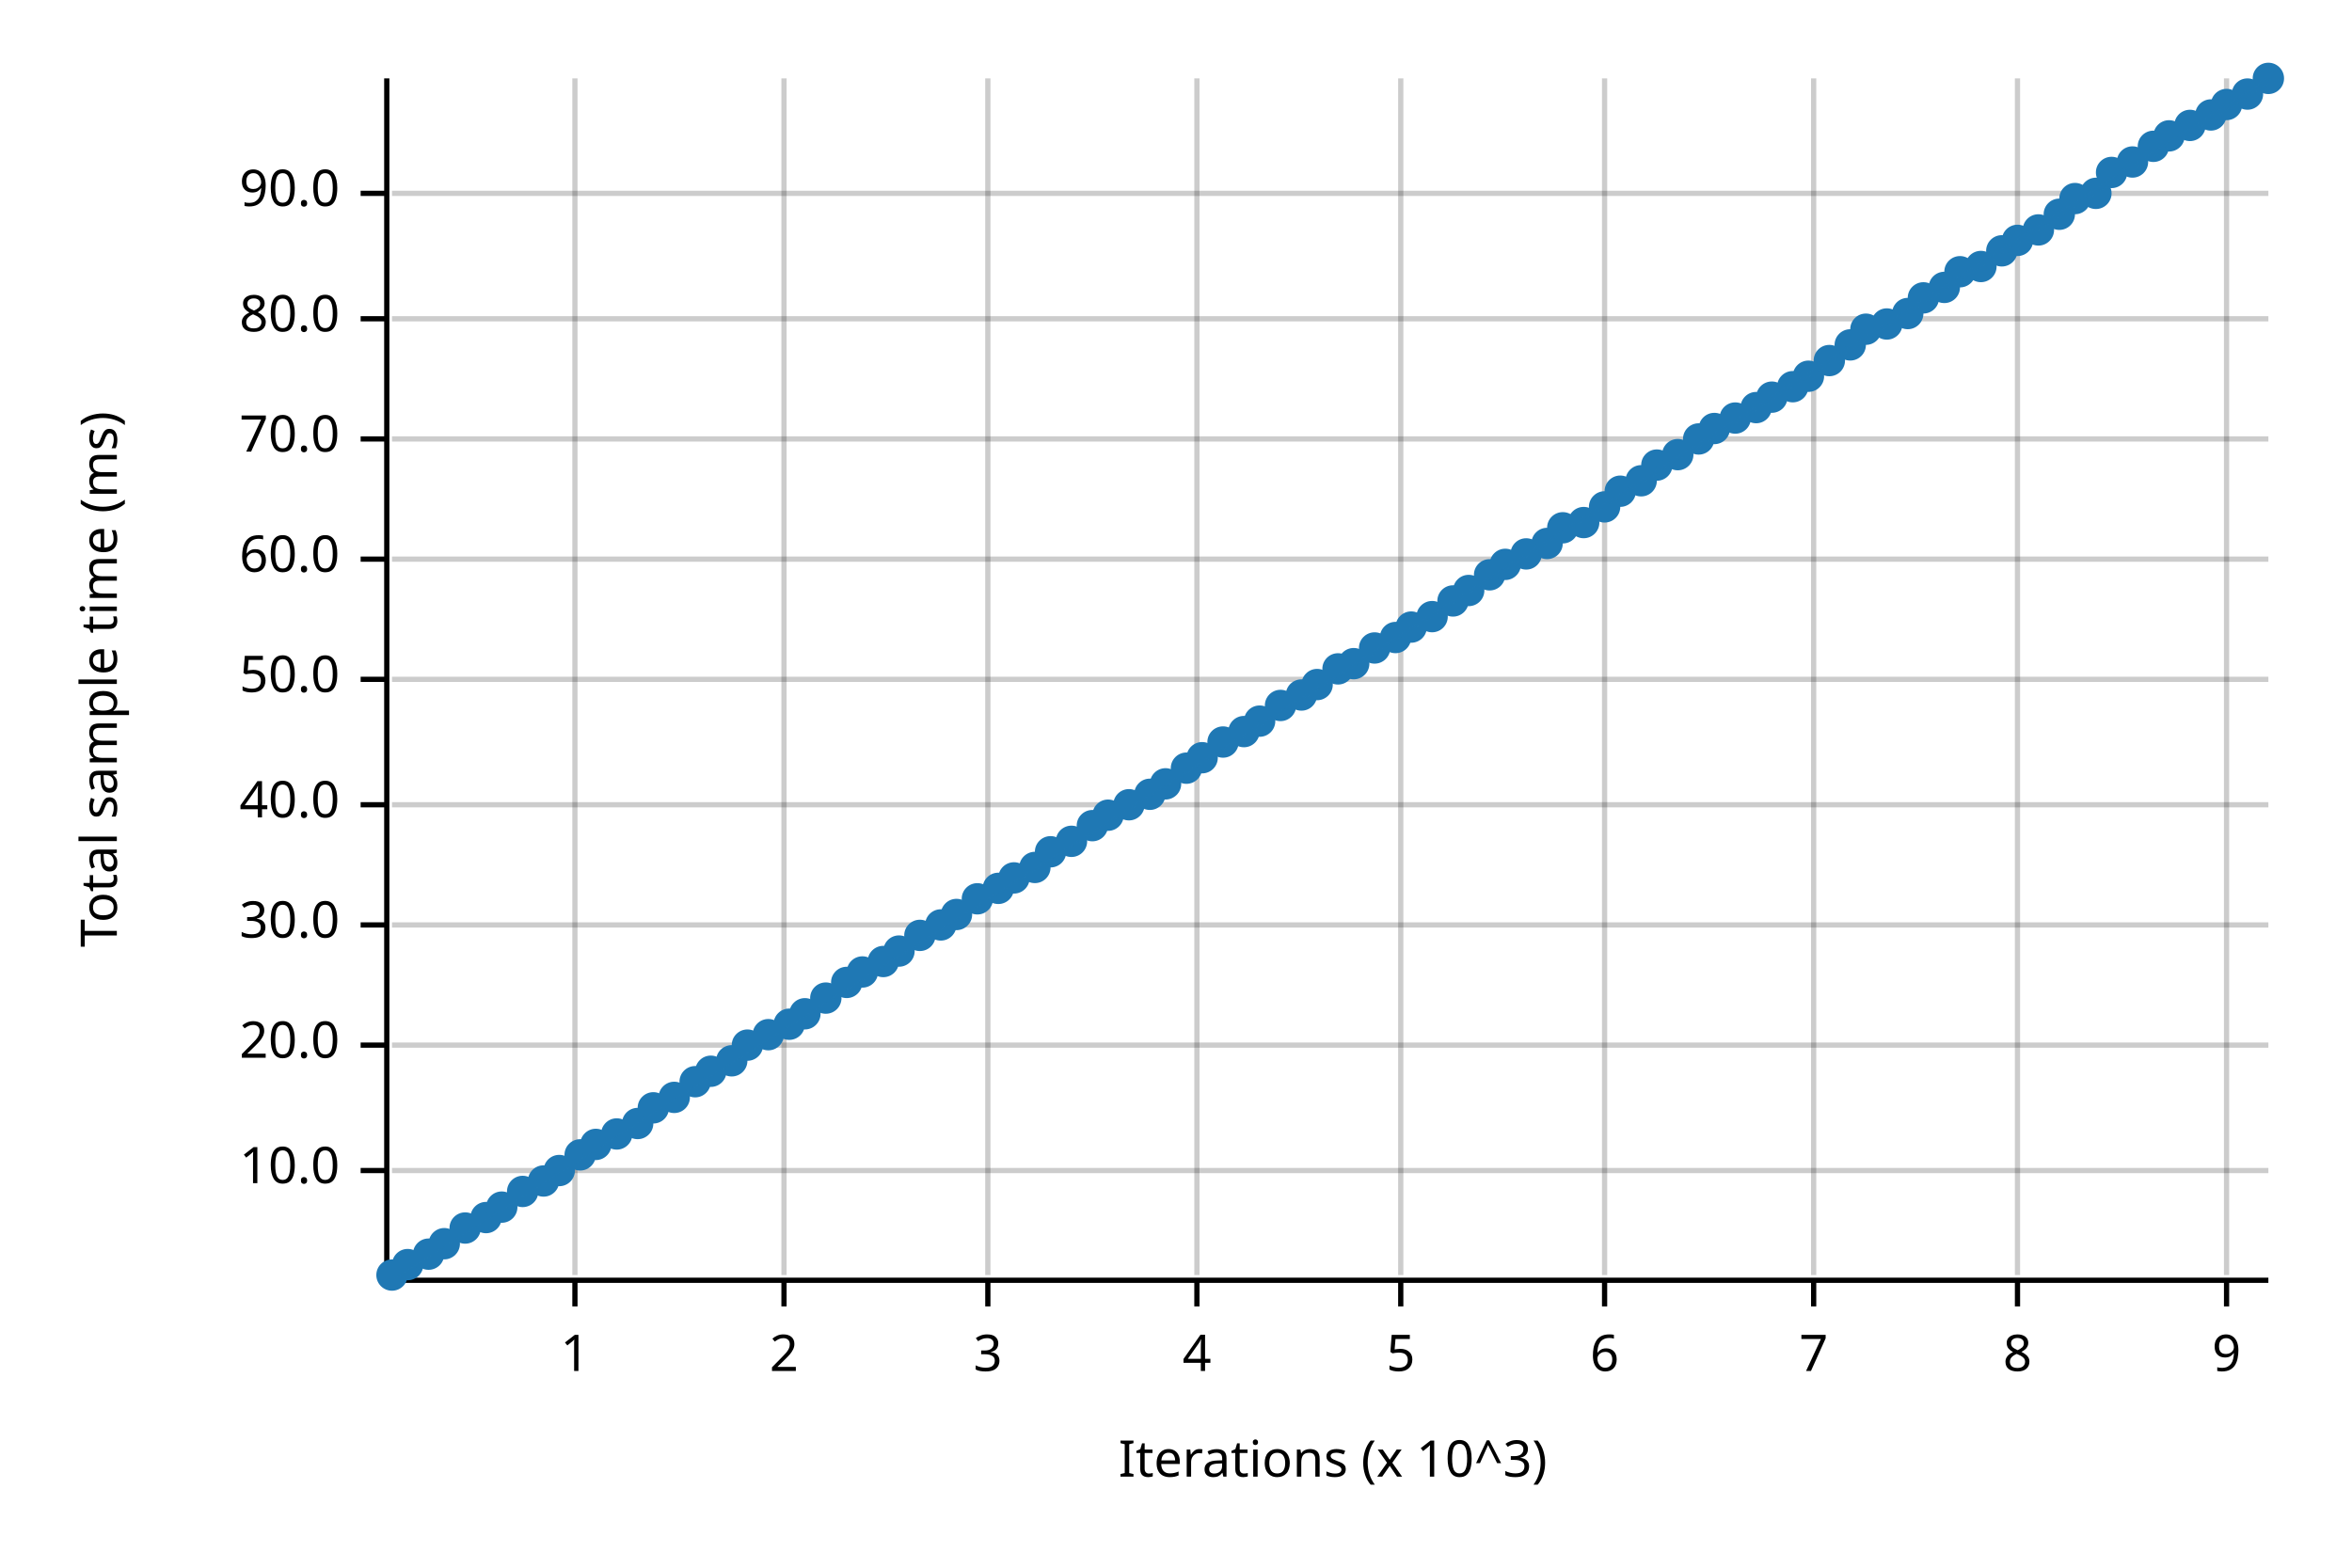
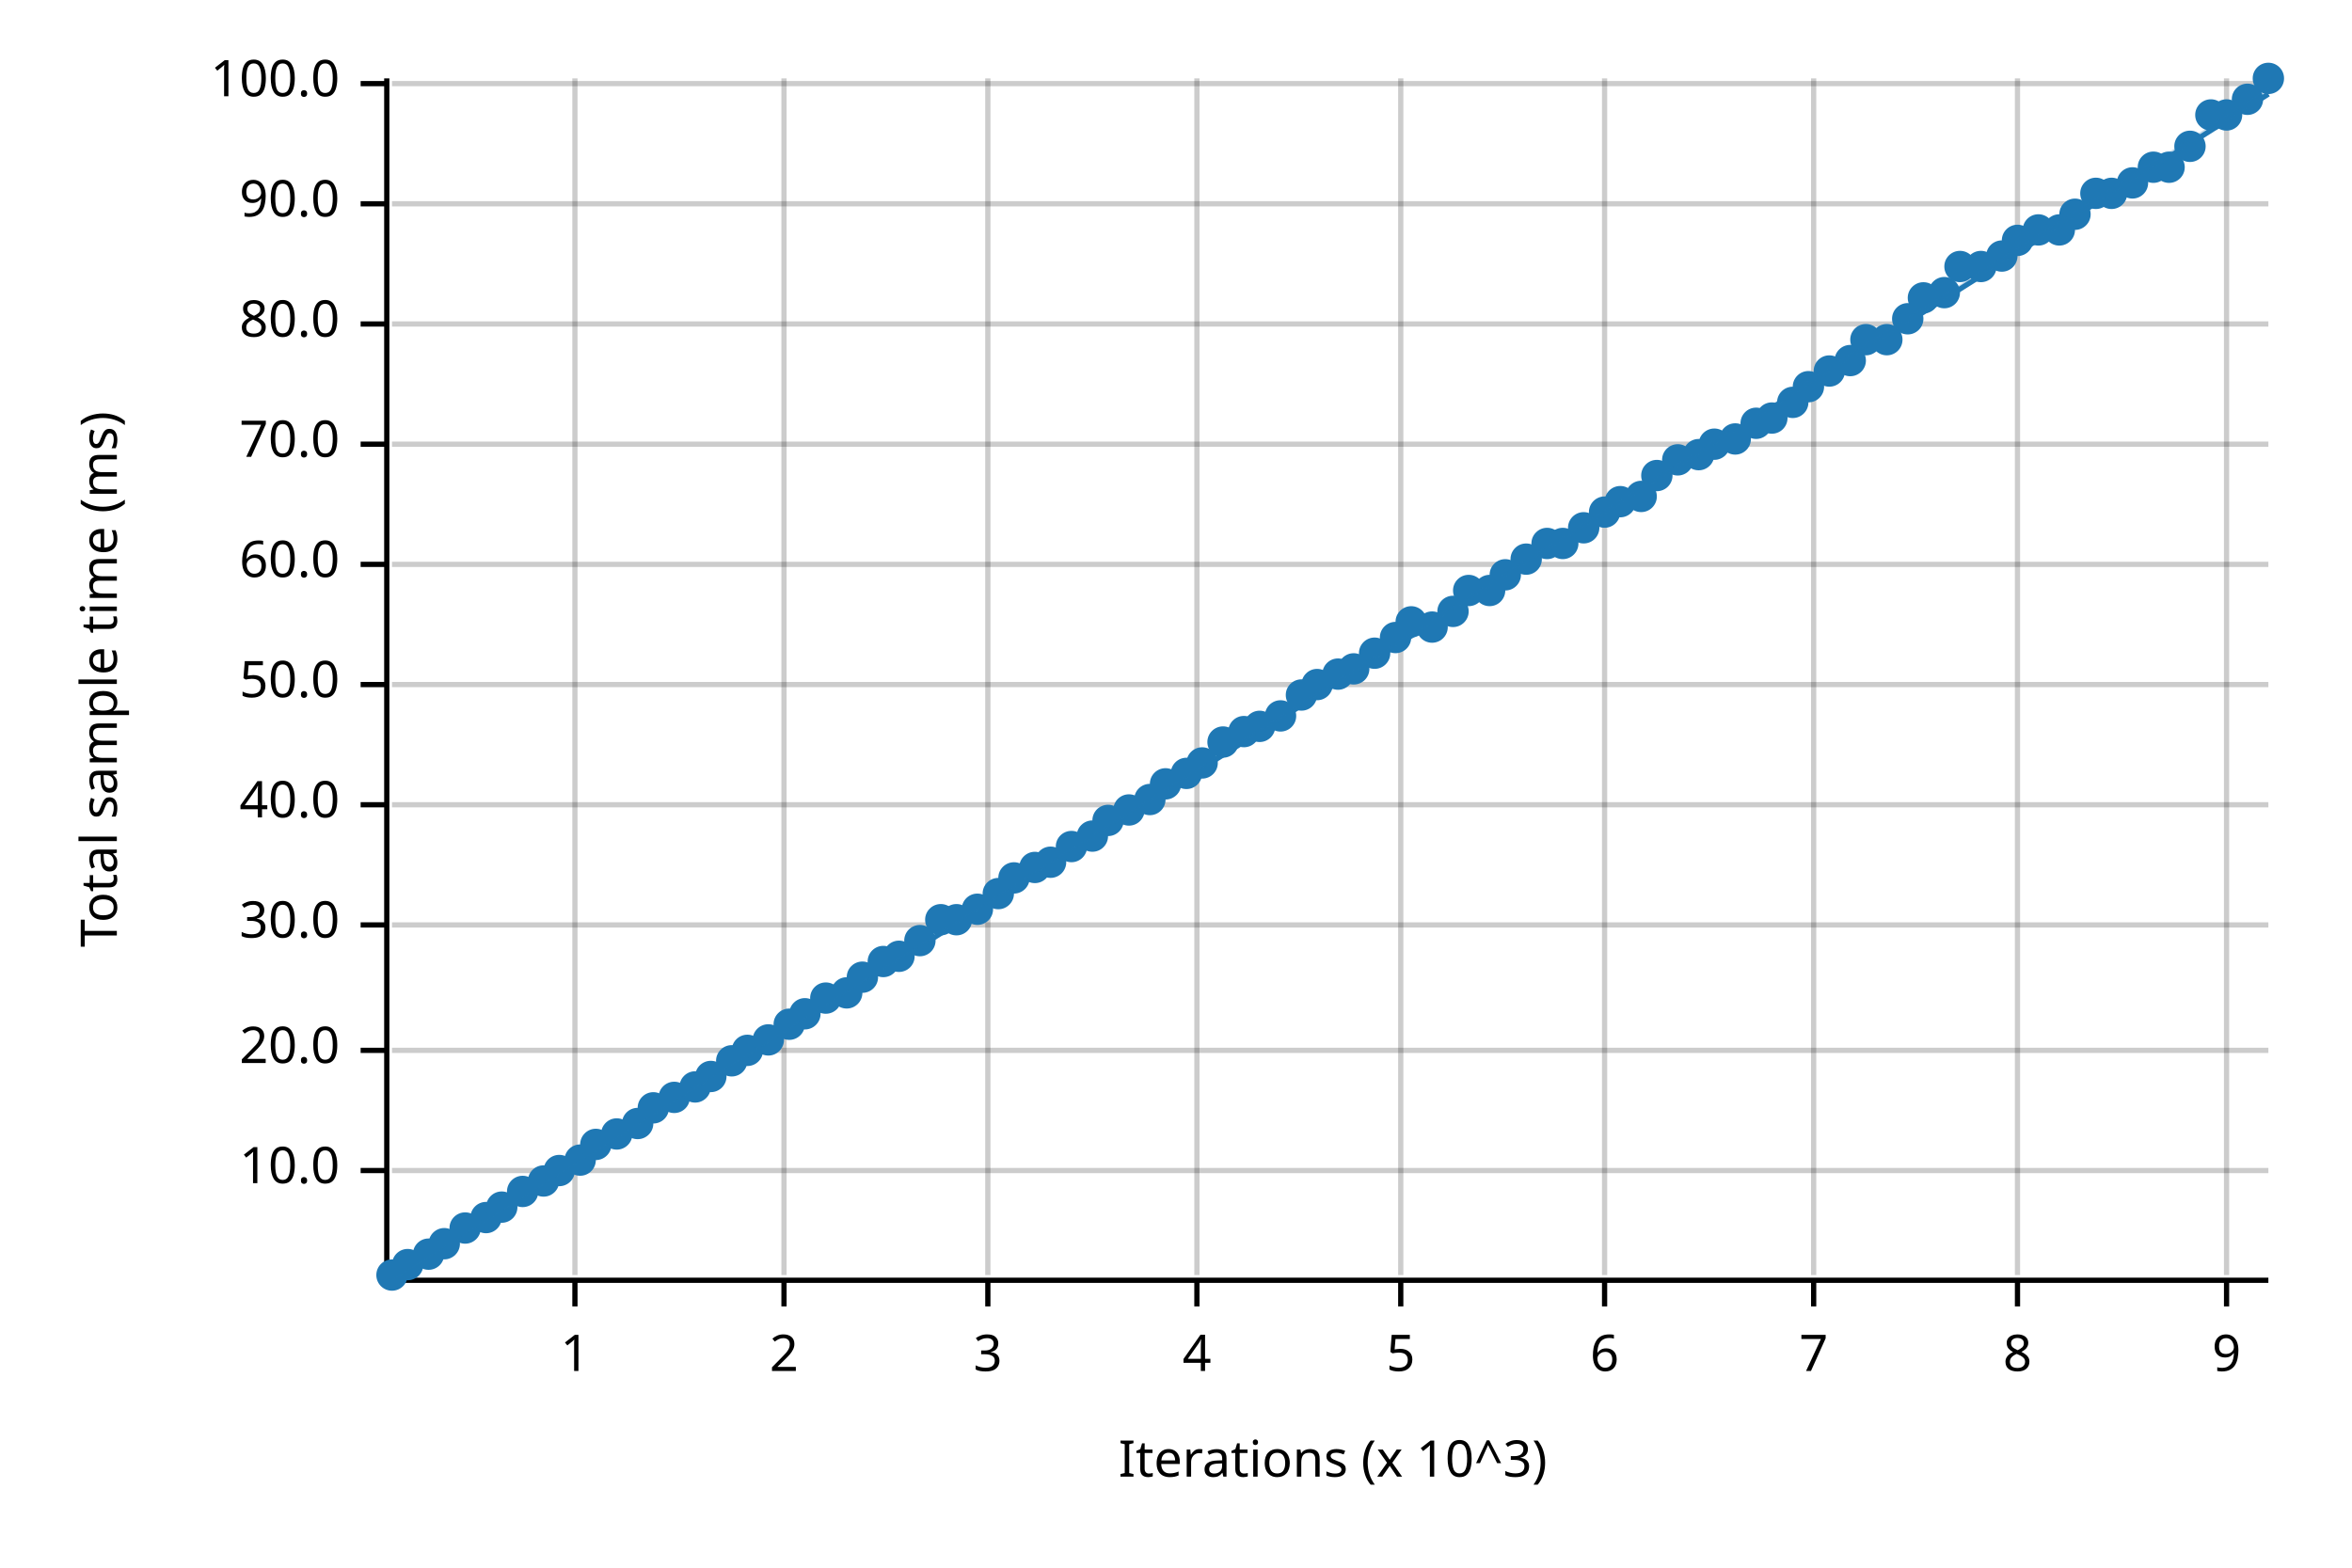
<svg xmlns="http://www.w3.org/2000/svg" width="450" height="300" viewBox="0 0 450 300">
  <text x="15" y="130" dy="0.76em" text-anchor="middle" font-family="sans-serif" font-size="9.677" opacity="1" fill="#000000" transform="rotate(270, 15, 130)">
Total sample time (ms)
</text>
  <text x="255" y="285" dy="-0.5ex" text-anchor="middle" font-family="sans-serif" font-size="9.677" opacity="1" fill="#000000">
Iterations (x 10^3)
</text>
  <line opacity="0.2" stroke="#000000" stroke-width="1" x1="110" y1="244" x2="110" y2="15" />
  <line opacity="0.2" stroke="#000000" stroke-width="1" x1="150" y1="244" x2="150" y2="15" />
  <line opacity="0.2" stroke="#000000" stroke-width="1" x1="189" y1="244" x2="189" y2="15" />
  <line opacity="0.2" stroke="#000000" stroke-width="1" x1="229" y1="244" x2="229" y2="15" />
  <line opacity="0.2" stroke="#000000" stroke-width="1" x1="268" y1="244" x2="268" y2="15" />
  <line opacity="0.2" stroke="#000000" stroke-width="1" x1="307" y1="244" x2="307" y2="15" />
  <line opacity="0.2" stroke="#000000" stroke-width="1" x1="347" y1="244" x2="347" y2="15" />
  <line opacity="0.2" stroke="#000000" stroke-width="1" x1="386" y1="244" x2="386" y2="15" />
  <line opacity="0.2" stroke="#000000" stroke-width="1" x1="426" y1="244" x2="426" y2="15" />
  <line opacity="0.2" stroke="#000000" stroke-width="1" x1="75" y1="224" x2="434" y2="224" />
-   <line opacity="0.2" stroke="#000000" stroke-width="1" x1="75" y1="200" x2="434" y2="200" />
+   <line opacity="0.2" stroke="#000000" stroke-width="1" x1="75" y1="201" x2="434" y2="201" />
  <line opacity="0.2" stroke="#000000" stroke-width="1" x1="75" y1="177" x2="434" y2="177" />
  <line opacity="0.2" stroke="#000000" stroke-width="1" x1="75" y1="154" x2="434" y2="154" />
-   <line opacity="0.2" stroke="#000000" stroke-width="1" x1="75" y1="130" x2="434" y2="130" />
-   <line opacity="0.2" stroke="#000000" stroke-width="1" x1="75" y1="107" x2="434" y2="107" />
-   <line opacity="0.2" stroke="#000000" stroke-width="1" x1="75" y1="84" x2="434" y2="84" />
-   <line opacity="0.2" stroke="#000000" stroke-width="1" x1="75" y1="61" x2="434" y2="61" />
-   <line opacity="0.2" stroke="#000000" stroke-width="1" x1="75" y1="37" x2="434" y2="37" />
+   <line opacity="0.2" stroke="#000000" stroke-width="1" x1="75" y1="131" x2="434" y2="131" />
+   <line opacity="0.2" stroke="#000000" stroke-width="1" x1="75" y1="108" x2="434" y2="108" />
+   <line opacity="0.2" stroke="#000000" stroke-width="1" x1="75" y1="85" x2="434" y2="85" />
+   <line opacity="0.2" stroke="#000000" stroke-width="1" x1="75" y1="62" x2="434" y2="62" />
+   <line opacity="0.2" stroke="#000000" stroke-width="1" x1="75" y1="39" x2="434" y2="39" />
+   <line opacity="0.2" stroke="#000000" stroke-width="1" x1="75" y1="16" x2="434" y2="16" />
  <polyline fill="none" opacity="1" stroke="#000000" stroke-width="1" points="74,15 74,244 " />
  <text x="65" y="224" dy="0.5ex" text-anchor="end" font-family="sans-serif" font-size="9.677" opacity="1" fill="#000000">
10.0
</text>
  <polyline fill="none" opacity="1" stroke="#000000" stroke-width="1" points="69,224 74,224 " />
-   <text x="65" y="200" dy="0.5ex" text-anchor="end" font-family="sans-serif" font-size="9.677" opacity="1" fill="#000000">
+   <text x="65" y="201" dy="0.5ex" text-anchor="end" font-family="sans-serif" font-size="9.677" opacity="1" fill="#000000">
20.0
</text>
-   <polyline fill="none" opacity="1" stroke="#000000" stroke-width="1" points="69,200 74,200 " />
+   <polyline fill="none" opacity="1" stroke="#000000" stroke-width="1" points="69,201 74,201 " />
  <text x="65" y="177" dy="0.5ex" text-anchor="end" font-family="sans-serif" font-size="9.677" opacity="1" fill="#000000">
30.0
</text>
  <polyline fill="none" opacity="1" stroke="#000000" stroke-width="1" points="69,177 74,177 " />
  <text x="65" y="154" dy="0.5ex" text-anchor="end" font-family="sans-serif" font-size="9.677" opacity="1" fill="#000000">
40.0
</text>
  <polyline fill="none" opacity="1" stroke="#000000" stroke-width="1" points="69,154 74,154 " />
-   <text x="65" y="130" dy="0.5ex" text-anchor="end" font-family="sans-serif" font-size="9.677" opacity="1" fill="#000000">
+   <text x="65" y="131" dy="0.5ex" text-anchor="end" font-family="sans-serif" font-size="9.677" opacity="1" fill="#000000">
50.0
</text>
-   <polyline fill="none" opacity="1" stroke="#000000" stroke-width="1" points="69,130 74,130 " />
-   <text x="65" y="107" dy="0.5ex" text-anchor="end" font-family="sans-serif" font-size="9.677" opacity="1" fill="#000000">
+   <polyline fill="none" opacity="1" stroke="#000000" stroke-width="1" points="69,131 74,131 " />
+   <text x="65" y="108" dy="0.5ex" text-anchor="end" font-family="sans-serif" font-size="9.677" opacity="1" fill="#000000">
60.0
</text>
-   <polyline fill="none" opacity="1" stroke="#000000" stroke-width="1" points="69,107 74,107 " />
-   <text x="65" y="84" dy="0.5ex" text-anchor="end" font-family="sans-serif" font-size="9.677" opacity="1" fill="#000000">
+   <polyline fill="none" opacity="1" stroke="#000000" stroke-width="1" points="69,108 74,108 " />
+   <text x="65" y="85" dy="0.5ex" text-anchor="end" font-family="sans-serif" font-size="9.677" opacity="1" fill="#000000">
70.0
</text>
-   <polyline fill="none" opacity="1" stroke="#000000" stroke-width="1" points="69,84 74,84 " />
-   <text x="65" y="61" dy="0.5ex" text-anchor="end" font-family="sans-serif" font-size="9.677" opacity="1" fill="#000000">
+   <polyline fill="none" opacity="1" stroke="#000000" stroke-width="1" points="69,85 74,85 " />
+   <text x="65" y="62" dy="0.5ex" text-anchor="end" font-family="sans-serif" font-size="9.677" opacity="1" fill="#000000">
80.0
</text>
-   <polyline fill="none" opacity="1" stroke="#000000" stroke-width="1" points="69,61 74,61 " />
-   <text x="65" y="37" dy="0.5ex" text-anchor="end" font-family="sans-serif" font-size="9.677" opacity="1" fill="#000000">
+   <polyline fill="none" opacity="1" stroke="#000000" stroke-width="1" points="69,62 74,62 " />
+   <text x="65" y="39" dy="0.5ex" text-anchor="end" font-family="sans-serif" font-size="9.677" opacity="1" fill="#000000">
90.0
</text>
-   <polyline fill="none" opacity="1" stroke="#000000" stroke-width="1" points="69,37 74,37 " />
+   <polyline fill="none" opacity="1" stroke="#000000" stroke-width="1" points="69,39 74,39 " />
+   <text x="65" y="16" dy="0.5ex" text-anchor="end" font-family="sans-serif" font-size="9.677" opacity="1" fill="#000000">
+ 100.0
+ </text>
+   <polyline fill="none" opacity="1" stroke="#000000" stroke-width="1" points="69,16 74,16 " />
  <polyline fill="none" opacity="1" stroke="#000000" stroke-width="1" points="75,245 434,245 " />
  <text x="110" y="255" dy="0.76em" text-anchor="middle" font-family="sans-serif" font-size="9.677" opacity="1" fill="#000000">
1
</text>
  <polyline fill="none" opacity="1" stroke="#000000" stroke-width="1" points="110,245 110,250 " />
  <text x="150" y="255" dy="0.76em" text-anchor="middle" font-family="sans-serif" font-size="9.677" opacity="1" fill="#000000">
2
</text>
  <polyline fill="none" opacity="1" stroke="#000000" stroke-width="1" points="150,245 150,250 " />
  <text x="189" y="255" dy="0.76em" text-anchor="middle" font-family="sans-serif" font-size="9.677" opacity="1" fill="#000000">
3
</text>
  <polyline fill="none" opacity="1" stroke="#000000" stroke-width="1" points="189,245 189,250 " />
  <text x="229" y="255" dy="0.76em" text-anchor="middle" font-family="sans-serif" font-size="9.677" opacity="1" fill="#000000">
4
</text>
  <polyline fill="none" opacity="1" stroke="#000000" stroke-width="1" points="229,245 229,250 " />
  <text x="268" y="255" dy="0.76em" text-anchor="middle" font-family="sans-serif" font-size="9.677" opacity="1" fill="#000000">
5
</text>
  <polyline fill="none" opacity="1" stroke="#000000" stroke-width="1" points="268,245 268,250 " />
  <text x="307" y="255" dy="0.76em" text-anchor="middle" font-family="sans-serif" font-size="9.677" opacity="1" fill="#000000">
6
</text>
  <polyline fill="none" opacity="1" stroke="#000000" stroke-width="1" points="307,245 307,250 " />
  <text x="347" y="255" dy="0.76em" text-anchor="middle" font-family="sans-serif" font-size="9.677" opacity="1" fill="#000000">
7
</text>
  <polyline fill="none" opacity="1" stroke="#000000" stroke-width="1" points="347,245 347,250 " />
  <text x="386" y="255" dy="0.76em" text-anchor="middle" font-family="sans-serif" font-size="9.677" opacity="1" fill="#000000">
8
</text>
  <polyline fill="none" opacity="1" stroke="#000000" stroke-width="1" points="386,245 386,250 " />
  <text x="426" y="255" dy="0.76em" text-anchor="middle" font-family="sans-serif" font-size="9.677" opacity="1" fill="#000000">
9
</text>
  <polyline fill="none" opacity="1" stroke="#000000" stroke-width="1" points="426,245 426,250 " />
  <circle cx="75" cy="244" r="3" opacity="1" fill="#1F78B4" stroke="none" stroke-width="1" />
  <circle cx="78" cy="242" r="3" opacity="1" fill="#1F78B4" stroke="none" stroke-width="1" />
  <circle cx="82" cy="240" r="3" opacity="1" fill="#1F78B4" stroke="none" stroke-width="1" />
  <circle cx="85" cy="238" r="3" opacity="1" fill="#1F78B4" stroke="none" stroke-width="1" />
  <circle cx="89" cy="235" r="3" opacity="1" fill="#1F78B4" stroke="none" stroke-width="1" />
  <circle cx="93" cy="233" r="3" opacity="1" fill="#1F78B4" stroke="none" stroke-width="1" />
  <circle cx="96" cy="231" r="3" opacity="1" fill="#1F78B4" stroke="none" stroke-width="1" />
  <circle cx="100" cy="228" r="3" opacity="1" fill="#1F78B4" stroke="none" stroke-width="1" />
  <circle cx="104" cy="226" r="3" opacity="1" fill="#1F78B4" stroke="none" stroke-width="1" />
  <circle cx="107" cy="224" r="3" opacity="1" fill="#1F78B4" stroke="none" stroke-width="1" />
-   <circle cx="111" cy="221" r="3" opacity="1" fill="#1F78B4" stroke="none" stroke-width="1" />
+   <circle cx="111" cy="222" r="3" opacity="1" fill="#1F78B4" stroke="none" stroke-width="1" />
  <circle cx="114" cy="219" r="3" opacity="1" fill="#1F78B4" stroke="none" stroke-width="1" />
  <circle cx="118" cy="217" r="3" opacity="1" fill="#1F78B4" stroke="none" stroke-width="1" />
  <circle cx="122" cy="215" r="3" opacity="1" fill="#1F78B4" stroke="none" stroke-width="1" />
  <circle cx="125" cy="212" r="3" opacity="1" fill="#1F78B4" stroke="none" stroke-width="1" />
  <circle cx="129" cy="210" r="3" opacity="1" fill="#1F78B4" stroke="none" stroke-width="1" />
-   <circle cx="133" cy="207" r="3" opacity="1" fill="#1F78B4" stroke="none" stroke-width="1" />
-   <circle cx="136" cy="205" r="3" opacity="1" fill="#1F78B4" stroke="none" stroke-width="1" />
+   <circle cx="133" cy="208" r="3" opacity="1" fill="#1F78B4" stroke="none" stroke-width="1" />
+   <circle cx="136" cy="206" r="3" opacity="1" fill="#1F78B4" stroke="none" stroke-width="1" />
  <circle cx="140" cy="203" r="3" opacity="1" fill="#1F78B4" stroke="none" stroke-width="1" />
-   <circle cx="143" cy="200" r="3" opacity="1" fill="#1F78B4" stroke="none" stroke-width="1" />
-   <circle cx="147" cy="198" r="3" opacity="1" fill="#1F78B4" stroke="none" stroke-width="1" />
+   <circle cx="143" cy="201" r="3" opacity="1" fill="#1F78B4" stroke="none" stroke-width="1" />
+   <circle cx="147" cy="199" r="3" opacity="1" fill="#1F78B4" stroke="none" stroke-width="1" />
  <circle cx="151" cy="196" r="3" opacity="1" fill="#1F78B4" stroke="none" stroke-width="1" />
  <circle cx="154" cy="194" r="3" opacity="1" fill="#1F78B4" stroke="none" stroke-width="1" />
  <circle cx="158" cy="191" r="3" opacity="1" fill="#1F78B4" stroke="none" stroke-width="1" />
-   <circle cx="162" cy="188" r="3" opacity="1" fill="#1F78B4" stroke="none" stroke-width="1" />
-   <circle cx="165" cy="186" r="3" opacity="1" fill="#1F78B4" stroke="none" stroke-width="1" />
+   <circle cx="162" cy="190" r="3" opacity="1" fill="#1F78B4" stroke="none" stroke-width="1" />
+   <circle cx="165" cy="187" r="3" opacity="1" fill="#1F78B4" stroke="none" stroke-width="1" />
  <circle cx="169" cy="184" r="3" opacity="1" fill="#1F78B4" stroke="none" stroke-width="1" />
-   <circle cx="172" cy="182" r="3" opacity="1" fill="#1F78B4" stroke="none" stroke-width="1" />
-   <circle cx="176" cy="179" r="3" opacity="1" fill="#1F78B4" stroke="none" stroke-width="1" />
-   <circle cx="180" cy="177" r="3" opacity="1" fill="#1F78B4" stroke="none" stroke-width="1" />
-   <circle cx="183" cy="175" r="3" opacity="1" fill="#1F78B4" stroke="none" stroke-width="1" />
-   <circle cx="187" cy="172" r="3" opacity="1" fill="#1F78B4" stroke="none" stroke-width="1" />
-   <circle cx="191" cy="170" r="3" opacity="1" fill="#1F78B4" stroke="none" stroke-width="1" />
+   <circle cx="172" cy="183" r="3" opacity="1" fill="#1F78B4" stroke="none" stroke-width="1" />
+   <circle cx="176" cy="180" r="3" opacity="1" fill="#1F78B4" stroke="none" stroke-width="1" />
+   <circle cx="180" cy="176" r="3" opacity="1" fill="#1F78B4" stroke="none" stroke-width="1" />
+   <circle cx="183" cy="176" r="3" opacity="1" fill="#1F78B4" stroke="none" stroke-width="1" />
+   <circle cx="187" cy="174" r="3" opacity="1" fill="#1F78B4" stroke="none" stroke-width="1" />
+   <circle cx="191" cy="171" r="3" opacity="1" fill="#1F78B4" stroke="none" stroke-width="1" />
  <circle cx="194" cy="168" r="3" opacity="1" fill="#1F78B4" stroke="none" stroke-width="1" />
  <circle cx="198" cy="166" r="3" opacity="1" fill="#1F78B4" stroke="none" stroke-width="1" />
-   <circle cx="201" cy="163" r="3" opacity="1" fill="#1F78B4" stroke="none" stroke-width="1" />
-   <circle cx="205" cy="161" r="3" opacity="1" fill="#1F78B4" stroke="none" stroke-width="1" />
-   <circle cx="209" cy="158" r="3" opacity="1" fill="#1F78B4" stroke="none" stroke-width="1" />
-   <circle cx="212" cy="156" r="3" opacity="1" fill="#1F78B4" stroke="none" stroke-width="1" />
-   <circle cx="216" cy="154" r="3" opacity="1" fill="#1F78B4" stroke="none" stroke-width="1" />
-   <circle cx="220" cy="152" r="3" opacity="1" fill="#1F78B4" stroke="none" stroke-width="1" />
+   <circle cx="201" cy="165" r="3" opacity="1" fill="#1F78B4" stroke="none" stroke-width="1" />
+   <circle cx="205" cy="162" r="3" opacity="1" fill="#1F78B4" stroke="none" stroke-width="1" />
+   <circle cx="209" cy="160" r="3" opacity="1" fill="#1F78B4" stroke="none" stroke-width="1" />
+   <circle cx="212" cy="157" r="3" opacity="1" fill="#1F78B4" stroke="none" stroke-width="1" />
+   <circle cx="216" cy="155" r="3" opacity="1" fill="#1F78B4" stroke="none" stroke-width="1" />
+   <circle cx="220" cy="153" r="3" opacity="1" fill="#1F78B4" stroke="none" stroke-width="1" />
  <circle cx="223" cy="150" r="3" opacity="1" fill="#1F78B4" stroke="none" stroke-width="1" />
-   <circle cx="227" cy="147" r="3" opacity="1" fill="#1F78B4" stroke="none" stroke-width="1" />
-   <circle cx="230" cy="145" r="3" opacity="1" fill="#1F78B4" stroke="none" stroke-width="1" />
+   <circle cx="227" cy="148" r="3" opacity="1" fill="#1F78B4" stroke="none" stroke-width="1" />
+   <circle cx="230" cy="146" r="3" opacity="1" fill="#1F78B4" stroke="none" stroke-width="1" />
  <circle cx="234" cy="142" r="3" opacity="1" fill="#1F78B4" stroke="none" stroke-width="1" />
  <circle cx="238" cy="140" r="3" opacity="1" fill="#1F78B4" stroke="none" stroke-width="1" />
-   <circle cx="241" cy="138" r="3" opacity="1" fill="#1F78B4" stroke="none" stroke-width="1" />
-   <circle cx="245" cy="135" r="3" opacity="1" fill="#1F78B4" stroke="none" stroke-width="1" />
+   <circle cx="241" cy="139" r="3" opacity="1" fill="#1F78B4" stroke="none" stroke-width="1" />
+   <circle cx="245" cy="137" r="3" opacity="1" fill="#1F78B4" stroke="none" stroke-width="1" />
  <circle cx="249" cy="133" r="3" opacity="1" fill="#1F78B4" stroke="none" stroke-width="1" />
  <circle cx="252" cy="131" r="3" opacity="1" fill="#1F78B4" stroke="none" stroke-width="1" />
-   <circle cx="256" cy="128" r="3" opacity="1" fill="#1F78B4" stroke="none" stroke-width="1" />
-   <circle cx="259" cy="127" r="3" opacity="1" fill="#1F78B4" stroke="none" stroke-width="1" />
-   <circle cx="263" cy="124" r="3" opacity="1" fill="#1F78B4" stroke="none" stroke-width="1" />
+   <circle cx="256" cy="129" r="3" opacity="1" fill="#1F78B4" stroke="none" stroke-width="1" />
+   <circle cx="259" cy="128" r="3" opacity="1" fill="#1F78B4" stroke="none" stroke-width="1" />
+   <circle cx="263" cy="125" r="3" opacity="1" fill="#1F78B4" stroke="none" stroke-width="1" />
  <circle cx="267" cy="122" r="3" opacity="1" fill="#1F78B4" stroke="none" stroke-width="1" />
-   <circle cx="270" cy="120" r="3" opacity="1" fill="#1F78B4" stroke="none" stroke-width="1" />
-   <circle cx="274" cy="118" r="3" opacity="1" fill="#1F78B4" stroke="none" stroke-width="1" />
-   <circle cx="278" cy="115" r="3" opacity="1" fill="#1F78B4" stroke="none" stroke-width="1" />
+   <circle cx="270" cy="119" r="3" opacity="1" fill="#1F78B4" stroke="none" stroke-width="1" />
+   <circle cx="274" cy="120" r="3" opacity="1" fill="#1F78B4" stroke="none" stroke-width="1" />
+   <circle cx="278" cy="117" r="3" opacity="1" fill="#1F78B4" stroke="none" stroke-width="1" />
  <circle cx="281" cy="113" r="3" opacity="1" fill="#1F78B4" stroke="none" stroke-width="1" />
-   <circle cx="285" cy="110" r="3" opacity="1" fill="#1F78B4" stroke="none" stroke-width="1" />
-   <circle cx="288" cy="108" r="3" opacity="1" fill="#1F78B4" stroke="none" stroke-width="1" />
-   <circle cx="292" cy="106" r="3" opacity="1" fill="#1F78B4" stroke="none" stroke-width="1" />
+   <circle cx="285" cy="113" r="3" opacity="1" fill="#1F78B4" stroke="none" stroke-width="1" />
+   <circle cx="288" cy="110" r="3" opacity="1" fill="#1F78B4" stroke="none" stroke-width="1" />
+   <circle cx="292" cy="107" r="3" opacity="1" fill="#1F78B4" stroke="none" stroke-width="1" />
  <circle cx="296" cy="104" r="3" opacity="1" fill="#1F78B4" stroke="none" stroke-width="1" />
-   <circle cx="299" cy="101" r="3" opacity="1" fill="#1F78B4" stroke="none" stroke-width="1" />
-   <circle cx="303" cy="100" r="3" opacity="1" fill="#1F78B4" stroke="none" stroke-width="1" />
-   <circle cx="307" cy="97" r="3" opacity="1" fill="#1F78B4" stroke="none" stroke-width="1" />
-   <circle cx="310" cy="94" r="3" opacity="1" fill="#1F78B4" stroke="none" stroke-width="1" />
-   <circle cx="314" cy="92" r="3" opacity="1" fill="#1F78B4" stroke="none" stroke-width="1" />
-   <circle cx="317" cy="89" r="3" opacity="1" fill="#1F78B4" stroke="none" stroke-width="1" />
-   <circle cx="321" cy="87" r="3" opacity="1" fill="#1F78B4" stroke="none" stroke-width="1" />
-   <circle cx="325" cy="84" r="3" opacity="1" fill="#1F78B4" stroke="none" stroke-width="1" />
-   <circle cx="328" cy="82" r="3" opacity="1" fill="#1F78B4" stroke="none" stroke-width="1" />
-   <circle cx="332" cy="80" r="3" opacity="1" fill="#1F78B4" stroke="none" stroke-width="1" />
-   <circle cx="336" cy="78" r="3" opacity="1" fill="#1F78B4" stroke="none" stroke-width="1" />
-   <circle cx="339" cy="76" r="3" opacity="1" fill="#1F78B4" stroke="none" stroke-width="1" />
-   <circle cx="343" cy="74" r="3" opacity="1" fill="#1F78B4" stroke="none" stroke-width="1" />
-   <circle cx="346" cy="72" r="3" opacity="1" fill="#1F78B4" stroke="none" stroke-width="1" />
-   <circle cx="350" cy="69" r="3" opacity="1" fill="#1F78B4" stroke="none" stroke-width="1" />
-   <circle cx="354" cy="66" r="3" opacity="1" fill="#1F78B4" stroke="none" stroke-width="1" />
-   <circle cx="357" cy="63" r="3" opacity="1" fill="#1F78B4" stroke="none" stroke-width="1" />
-   <circle cx="361" cy="62" r="3" opacity="1" fill="#1F78B4" stroke="none" stroke-width="1" />
-   <circle cx="365" cy="60" r="3" opacity="1" fill="#1F78B4" stroke="none" stroke-width="1" />
+   <circle cx="299" cy="104" r="3" opacity="1" fill="#1F78B4" stroke="none" stroke-width="1" />
+   <circle cx="303" cy="101" r="3" opacity="1" fill="#1F78B4" stroke="none" stroke-width="1" />
+   <circle cx="307" cy="98" r="3" opacity="1" fill="#1F78B4" stroke="none" stroke-width="1" />
+   <circle cx="310" cy="96" r="3" opacity="1" fill="#1F78B4" stroke="none" stroke-width="1" />
+   <circle cx="314" cy="95" r="3" opacity="1" fill="#1F78B4" stroke="none" stroke-width="1" />
+   <circle cx="317" cy="91" r="3" opacity="1" fill="#1F78B4" stroke="none" stroke-width="1" />
+   <circle cx="321" cy="88" r="3" opacity="1" fill="#1F78B4" stroke="none" stroke-width="1" />
+   <circle cx="325" cy="87" r="3" opacity="1" fill="#1F78B4" stroke="none" stroke-width="1" />
+   <circle cx="328" cy="85" r="3" opacity="1" fill="#1F78B4" stroke="none" stroke-width="1" />
+   <circle cx="332" cy="84" r="3" opacity="1" fill="#1F78B4" stroke="none" stroke-width="1" />
+   <circle cx="336" cy="81" r="3" opacity="1" fill="#1F78B4" stroke="none" stroke-width="1" />
+   <circle cx="339" cy="80" r="3" opacity="1" fill="#1F78B4" stroke="none" stroke-width="1" />
+   <circle cx="343" cy="77" r="3" opacity="1" fill="#1F78B4" stroke="none" stroke-width="1" />
+   <circle cx="346" cy="74" r="3" opacity="1" fill="#1F78B4" stroke="none" stroke-width="1" />
+   <circle cx="350" cy="71" r="3" opacity="1" fill="#1F78B4" stroke="none" stroke-width="1" />
+   <circle cx="354" cy="69" r="3" opacity="1" fill="#1F78B4" stroke="none" stroke-width="1" />
+   <circle cx="357" cy="65" r="3" opacity="1" fill="#1F78B4" stroke="none" stroke-width="1" />
+   <circle cx="361" cy="65" r="3" opacity="1" fill="#1F78B4" stroke="none" stroke-width="1" />
+   <circle cx="365" cy="61" r="3" opacity="1" fill="#1F78B4" stroke="none" stroke-width="1" />
  <circle cx="368" cy="57" r="3" opacity="1" fill="#1F78B4" stroke="none" stroke-width="1" />
-   <circle cx="372" cy="55" r="3" opacity="1" fill="#1F78B4" stroke="none" stroke-width="1" />
-   <circle cx="375" cy="52" r="3" opacity="1" fill="#1F78B4" stroke="none" stroke-width="1" />
+   <circle cx="372" cy="56" r="3" opacity="1" fill="#1F78B4" stroke="none" stroke-width="1" />
+   <circle cx="375" cy="51" r="3" opacity="1" fill="#1F78B4" stroke="none" stroke-width="1" />
  <circle cx="379" cy="51" r="3" opacity="1" fill="#1F78B4" stroke="none" stroke-width="1" />
-   <circle cx="383" cy="48" r="3" opacity="1" fill="#1F78B4" stroke="none" stroke-width="1" />
+   <circle cx="383" cy="49" r="3" opacity="1" fill="#1F78B4" stroke="none" stroke-width="1" />
  <circle cx="386" cy="46" r="3" opacity="1" fill="#1F78B4" stroke="none" stroke-width="1" />
  <circle cx="390" cy="44" r="3" opacity="1" fill="#1F78B4" stroke="none" stroke-width="1" />
-   <circle cx="394" cy="41" r="3" opacity="1" fill="#1F78B4" stroke="none" stroke-width="1" />
-   <circle cx="397" cy="38" r="3" opacity="1" fill="#1F78B4" stroke="none" stroke-width="1" />
+   <circle cx="394" cy="44" r="3" opacity="1" fill="#1F78B4" stroke="none" stroke-width="1" />
+   <circle cx="397" cy="41" r="3" opacity="1" fill="#1F78B4" stroke="none" stroke-width="1" />
  <circle cx="401" cy="37" r="3" opacity="1" fill="#1F78B4" stroke="none" stroke-width="1" />
-   <circle cx="404" cy="33" r="3" opacity="1" fill="#1F78B4" stroke="none" stroke-width="1" />
-   <circle cx="408" cy="31" r="3" opacity="1" fill="#1F78B4" stroke="none" stroke-width="1" />
-   <circle cx="412" cy="28" r="3" opacity="1" fill="#1F78B4" stroke="none" stroke-width="1" />
-   <circle cx="415" cy="26" r="3" opacity="1" fill="#1F78B4" stroke="none" stroke-width="1" />
-   <circle cx="419" cy="24" r="3" opacity="1" fill="#1F78B4" stroke="none" stroke-width="1" />
+   <circle cx="404" cy="37" r="3" opacity="1" fill="#1F78B4" stroke="none" stroke-width="1" />
+   <circle cx="408" cy="35" r="3" opacity="1" fill="#1F78B4" stroke="none" stroke-width="1" />
+   <circle cx="412" cy="32" r="3" opacity="1" fill="#1F78B4" stroke="none" stroke-width="1" />
+   <circle cx="415" cy="32" r="3" opacity="1" fill="#1F78B4" stroke="none" stroke-width="1" />
+   <circle cx="419" cy="28" r="3" opacity="1" fill="#1F78B4" stroke="none" stroke-width="1" />
  <circle cx="423" cy="22" r="3" opacity="1" fill="#1F78B4" stroke="none" stroke-width="1" />
-   <circle cx="426" cy="20" r="3" opacity="1" fill="#1F78B4" stroke="none" stroke-width="1" />
-   <circle cx="430" cy="18" r="3" opacity="1" fill="#1F78B4" stroke="none" stroke-width="1" />
+   <circle cx="426" cy="22" r="3" opacity="1" fill="#1F78B4" stroke="none" stroke-width="1" />
+   <circle cx="430" cy="19" r="3" opacity="1" fill="#1F78B4" stroke="none" stroke-width="1" />
  <circle cx="434" cy="15" r="3" opacity="1" fill="#1F78B4" stroke="none" stroke-width="1" />
-   <polyline fill="none" opacity="1" stroke="#1F78B4" stroke-width="1" points="75,245 434,15 " />
-   <polygon opacity="0.25" fill="#1F78B4" points="75,245 434,16 434,15 " />
+   <polyline fill="none" opacity="1" stroke="#1F78B4" stroke-width="1" points="75,245 434,18 " />
+   <polygon opacity="0.25" fill="#1F78B4" points="75,245 434,18 434,17 " />
</svg>
